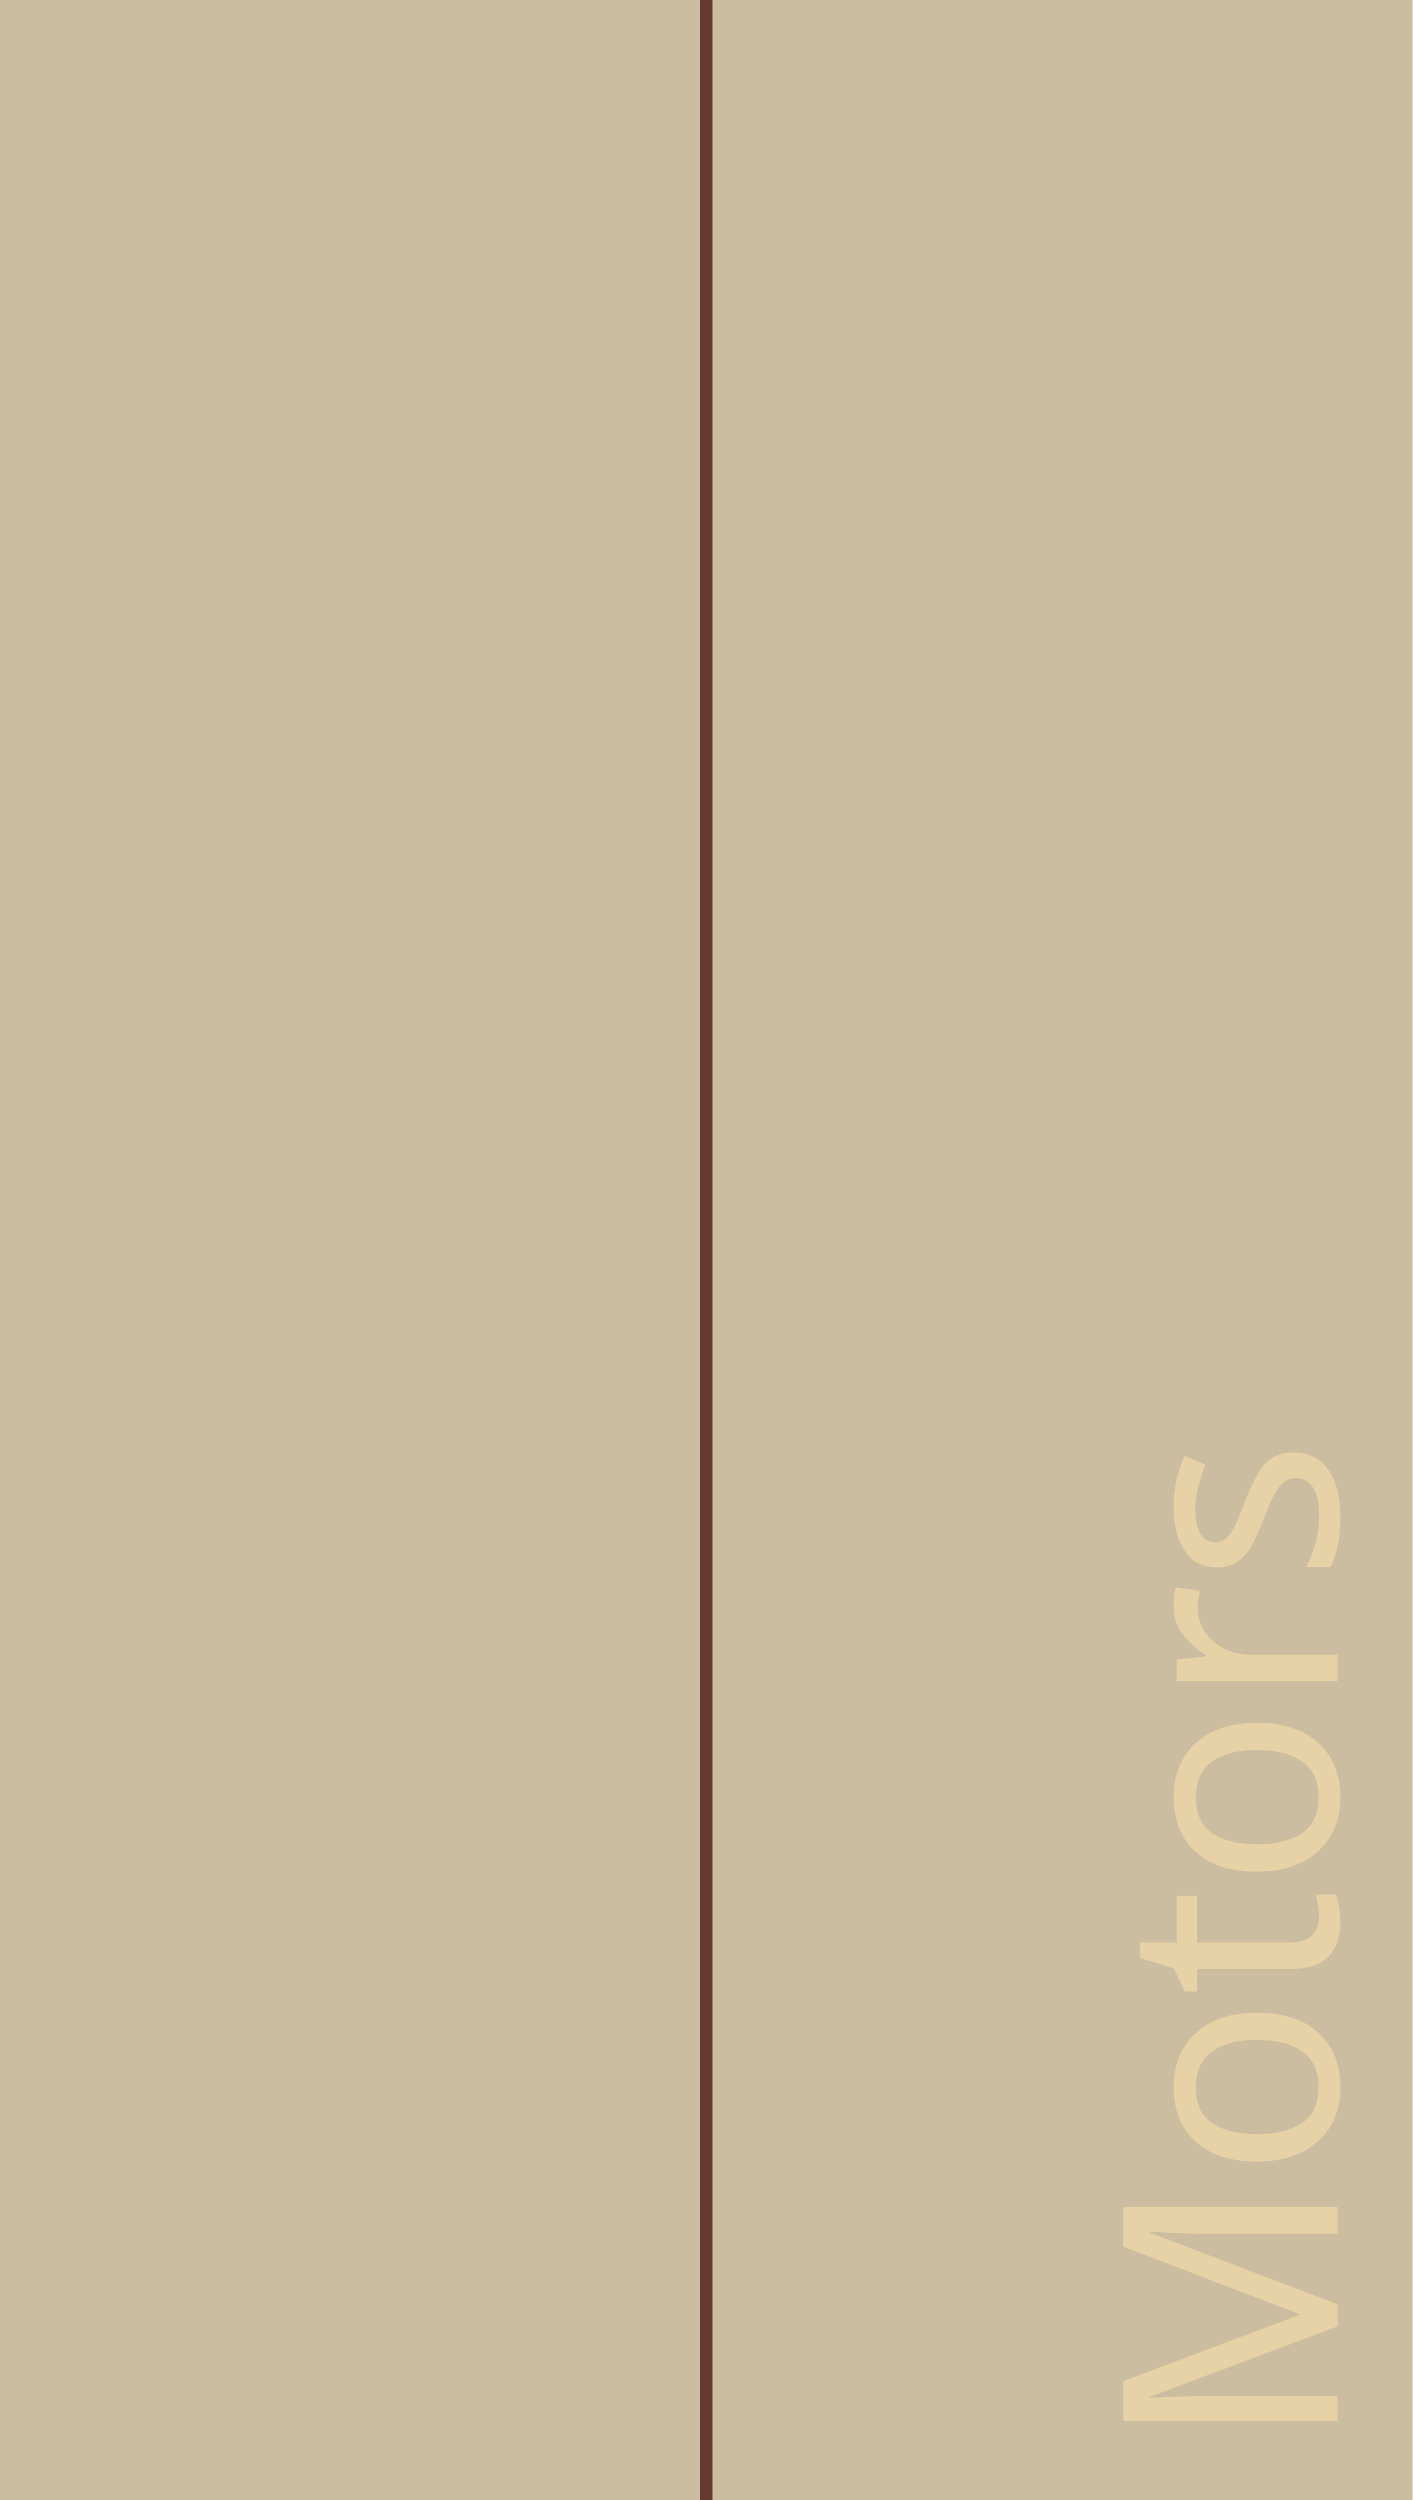
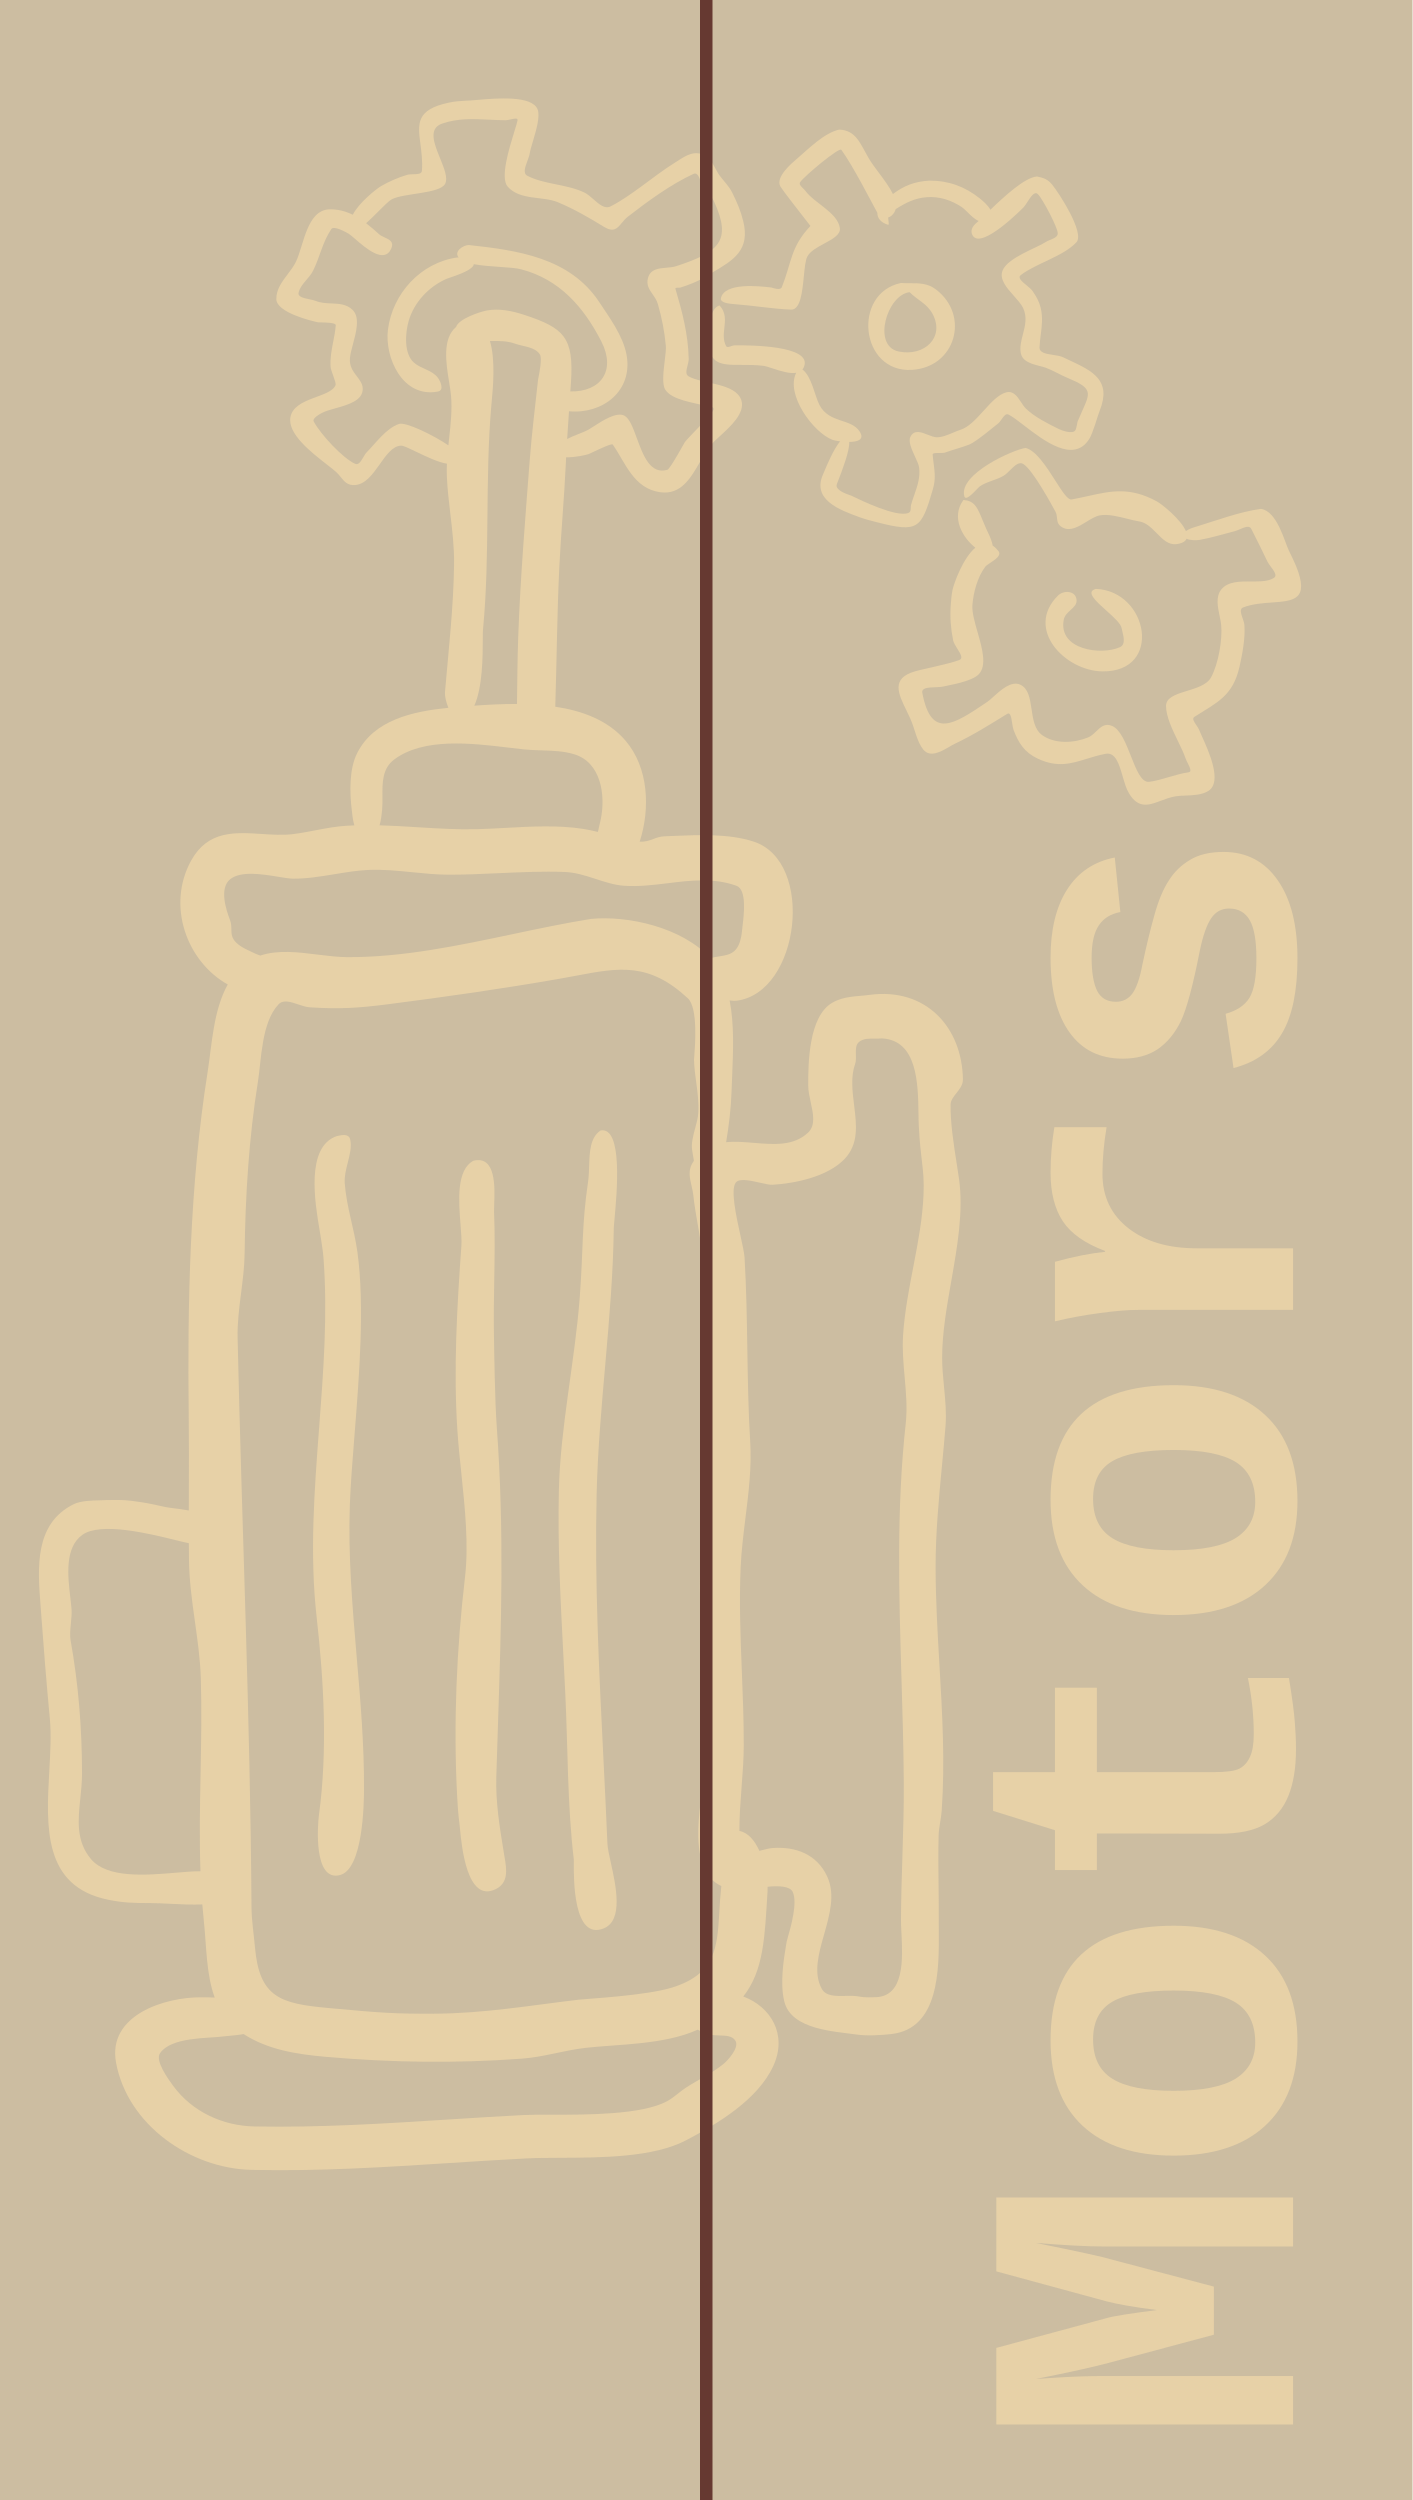
- <svg xmlns="http://www.w3.org/2000/svg" width="113" height="200" viewBox="0 0 113 200">
-   <g>
-     <rect x="0" y="0" width="113" height="200" fill="#ccbda1" />
+ <svg xmlns="http://www.w3.org/2000/svg" data-vector95-version="1.4.2" data-vector95-format="4" width="113" height="200" viewBox="0 0 113 200">
+   <g id="layer-1d551c12-0a4f-4d17-8142-758635088506" data-name="background" data-locked="false">
+     <rect x="0" y="0" width="113" height="200" fill="#ccbda1" stroke="none" stroke-width="0" />
  </g>
-   <g>
-     <text x="-196" y="107" transform="rotate(-90)" font-family="sans-serif" font-size="24" fill="#e7d1a7">Motors</text>
+   <g id="layer-5c97e4cd-60b4-4ed6-8d97-b164a05526b8" data-name="logo" data-locked="false">
+     <path d="M47.131 93.296C47.166 92.167 47.203 90.997 48.051 90.433C49.844 90.131 49.353 95.443 49.161 97.519C49.128 97.882 49.103 98.146 49.102 98.264C49.008 105.389 47.9 112.412 47.731 119.514C47.565 126.514 47.917 133.551 48.267 140.561C48.383 142.882 48.499 145.201 48.596 147.514C48.61 147.852 48.727 148.382 48.863 149.001C49.279 150.89 49.878 153.613 48.313 154.264C45.86 155.284 45.897 150.291 45.906 149.035C45.907 148.89 45.908 148.794 45.904 148.764C45.386 144.372 45.435 139.931 45.225 135.514C45.174 134.422 45.117 133.336 45.061 132.253C44.835 127.917 44.613 123.64 44.709 119.264C44.823 114.146 46 108.868 46.382 103.764C46.672 99.878 46.527 98.068 47.049 94.514C47.104 94.136 47.117 93.719 47.131 93.296Z" fill="#e7d1a7" stroke="none" stroke-width="0" opacity="1" fill-rule="nonzero" fill-opacity="1" />
+     <path d="M36.842 97.973C36.692 96.071 36.496 93.581 37.884 92.855C39.691 92.425 39.588 95.015 39.535 96.34C39.526 96.582 39.518 96.781 39.523 96.913C39.602 98.776 39.57 100.622 39.538 102.475C39.514 103.864 39.49 105.257 39.513 106.663C39.536 108.103 39.587 112.052 39.742 114.163C40.347 122.444 40.102 129.919 39.834 138.089C39.79 139.426 39.746 140.782 39.704 142.163C39.644 144.164 39.969 146.15 40.29 148.118C40.307 148.216 40.323 148.315 40.339 148.413C40.348 148.473 40.359 148.533 40.369 148.595C40.528 149.541 40.711 150.627 39.634 151.142C37.364 152.228 36.934 147.731 36.795 146.27C36.78 146.112 36.768 145.989 36.758 145.913C36.657 145.167 36.609 144.415 36.57 143.663C36.266 137.837 36.526 131.947 37.202 126.163C37.503 123.581 37.198 120.654 36.906 117.855C36.782 116.673 36.662 115.514 36.59 114.413C36.27 109.517 36.563 104.526 36.912 99.663C36.942 99.242 36.895 98.644 36.842 97.973Z" fill="#e7d1a7" stroke="none" stroke-width="0" opacity="1" fill-rule="nonzero" fill-opacity="1" />
+     <path d="M25.57 98.424C25.195 96.207 24.439 91.737 26.948 90.885C26.971 90.881 26.996 90.875 27.023 90.87C27.361 90.798 27.908 90.681 28.015 91.154C28.147 91.734 27.986 92.364 27.823 93.005C27.682 93.555 27.54 94.113 27.579 94.654C27.713 96.521 28.339 98.304 28.592 100.154C29.183 104.468 28.744 109.987 28.361 114.793C28.198 116.843 28.045 118.763 27.987 120.404C27.843 124.46 28.19 128.515 28.537 132.574C28.839 136.097 29.14 139.623 29.121 143.154C29.115 144.259 29.053 149.52 27.198 150.006C25.081 150.56 25.397 146.058 25.521 145.154C26.214 140.077 25.912 134.51 25.335 129.404C24.762 124.327 25.147 119.258 25.533 114.195C25.876 109.677 26.22 105.164 25.881 100.654C25.844 100.151 25.758 99.653 25.688 99.154C25.66 98.956 25.618 98.709 25.57 98.424Z" fill="#e7d1a7" stroke="none" stroke-width="0" opacity="1" fill-rule="nonzero" fill-opacity="1" />
+     <path d="M42.626 11.326C42.512 11.708 42.413 12.041 42.381 12.255C42.352 12.442 42.271 12.661 42.189 12.882C42.007 13.372 41.821 13.875 42.193 14.065C43.581 14.775 45.282 14.71 46.743 15.4C46.996 15.519 47.244 15.738 47.49 15.954C47.941 16.351 48.385 16.742 48.843 16.512C50.506 15.675 52.282 14.082 53.918 13.06C54.011 13.002 54.103 12.943 54.194 12.884C54.894 12.43 55.544 12.009 56.394 12.43C56.939 12.7 57.265 13.63 57.54 14.005C57.883 14.473 58.319 14.884 58.575 15.405C58.974 16.216 59.247 16.836 59.456 17.68C60.035 20.01 58.675 20.81 57.017 21.785C56.774 21.928 56.525 22.075 56.275 22.23C55.782 22.537 54.97 22.837 54.443 23.002C54.395 23.017 54.324 23.017 54.255 23.018C54.13 23.018 54.009 23.019 54.035 23.105C54.583 24.97 55.054 26.735 55.096 28.705C55.099 28.867 55.051 29.056 55.003 29.244C54.912 29.6 54.821 29.952 55.085 30.105C56.175 30.738 58.868 30.621 59.31 32.03C59.627 33.037 58.434 34.124 57.577 34.904C57.311 35.146 57.078 35.359 56.932 35.53C56.59 35.932 56.296 36.441 55.998 36.957C55.248 38.257 54.472 39.6 52.834 39.38C50.669 39.09 50.02 36.974 49.018 35.562C48.941 35.454 47.94 35.928 47.407 36.181C47.407 36.181 47.407 36.181 47.407 36.181C47.249 36.255 47.133 36.311 47.093 36.326C46.932 36.387 45.985 36.61 45.29 36.581C45.281 36.762 45.272 36.943 45.264 37.124C45.134 39.876 44.88 42.621 44.745 45.374C44.564 49.091 44.54 52.815 44.422 56.536C46.625 56.867 48.672 57.641 50.051 59.264C51.894 61.433 52.016 64.671 51.197 67.264C51.19 67.286 51.182 67.309 51.175 67.331C51.636 67.358 51.946 67.24 52.26 67.122C52.528 67.02 52.798 66.918 53.167 66.904C53.388 66.895 53.613 66.886 53.842 66.876C55.933 66.787 58.312 66.686 60.288 67.327C65.225 68.93 63.995 79.423 58.917 80.059C58.794 80.074 58.604 80.066 58.371 80.035C58.745 81.974 58.656 84.086 58.573 86.067C58.555 86.481 58.538 86.89 58.525 87.289C58.48 88.706 58.31 90.036 58.09 91.377C58.804 91.304 59.566 91.368 60.329 91.431C60.329 91.431 60.329 91.431 60.329 91.431C61.916 91.563 63.504 91.695 64.652 90.603C65.258 90.027 65.058 89.102 64.857 88.179C64.758 87.723 64.659 87.267 64.658 86.853C64.651 85.049 64.7 81.336 66.558 80.234C67.513 79.668 68.506 79.733 69.558 79.591C74.058 78.983 76.968 82.163 77.033 86.353C77.039 86.787 76.769 87.127 76.51 87.453C76.278 87.745 76.055 88.026 76.048 88.353C76.018 89.78 76.301 91.587 76.535 93.08C76.607 93.541 76.675 93.972 76.727 94.353C77.079 96.92 76.591 99.697 76.106 102.463C75.739 104.548 75.374 106.626 75.371 108.603C75.37 109.387 75.446 110.17 75.522 110.954C75.624 112.005 75.726 113.055 75.641 114.103C75.559 115.127 75.461 116.157 75.363 117.191C75.363 117.191 75.363 117.191 75.363 117.191C75.363 117.191 75.363 117.191 75.363 117.191C75.363 117.191 75.363 117.192 75.363 117.192C75.363 117.192 75.363 117.192 75.363 117.192C75.105 119.912 74.846 122.654 74.848 125.353C74.85 127.958 75.002 130.564 75.154 133.17C75.381 137.066 75.609 140.962 75.336 144.853C75.289 145.523 75.107 146.182 75.089 146.853C75.053 148.182 75.069 149.512 75.085 150.841C75.085 150.841 75.085 150.842 75.085 150.842C75.085 150.842 75.085 150.843 75.085 150.843C75.085 150.843 75.085 150.843 75.085 150.843C75.096 151.763 75.107 152.683 75.101 153.603C75.1 153.863 75.102 154.145 75.104 154.443C75.126 157.502 75.16 162.289 71.308 162.725C70.507 162.816 69.341 162.883 68.558 162.767C66.811 162.508 63.288 162.396 62.74 160.103C62.391 158.645 62.682 156.794 62.928 155.353C62.939 155.291 62.978 155.153 63.032 154.964C63.275 154.113 63.817 152.215 63.417 151.353C63.198 150.881 62.268 150.854 61.407 150.94C61.411 151.069 61.41 151.187 61.404 151.289C61.18 154.946 61.111 157.625 59.463 159.72C61.634 160.525 63.033 162.745 61.86 165.287C60.619 167.977 57.413 169.902 54.86 171.236C52.263 172.593 48.135 172.61 44.822 172.625C43.823 172.629 42.897 172.633 42.11 172.674C40.033 172.78 37.996 172.911 35.974 173.041C30.725 173.378 25.583 173.709 20.11 173.589C15.242 173.482 10.207 170.006 9.284 165.011C8.579 161.199 13.196 159.762 16.11 159.784C16.154 159.784 16.198 159.784 16.243 159.785C16.547 159.787 16.862 159.789 17.177 159.804C16.494 157.94 16.525 155.732 16.317 153.789C16.266 153.311 16.222 152.832 16.185 152.353C15.37 152.391 14.482 152.346 13.635 152.304C13.635 152.304 13.634 152.304 13.634 152.304C13.06 152.275 12.504 152.247 12.002 152.246C10.669 152.244 9.898 152.228 8.677 151.983C3.425 150.929 3.694 146.138 3.944 141.67C4.027 140.201 4.107 138.767 3.989 137.512C3.713 134.581 3.488 131.785 3.281 128.937C3.268 128.767 3.255 128.594 3.242 128.42C3.013 125.436 2.742 121.908 5.877 120.345C6.452 120.058 7.348 120.038 8.011 120.024C8.197 120.019 8.365 120.016 8.502 120.007C8.669 120.005 8.817 120.004 8.951 120.002C9.797 119.992 10.078 119.989 11.302 120.176C11.949 120.275 12.588 120.418 13.227 120.562C13.357 120.592 13.583 120.62 13.865 120.656C14.217 120.7 14.656 120.756 15.105 120.838C15.106 120.264 15.107 119.69 15.109 119.116C15.109 119.116 15.109 119.115 15.109 119.115C15.115 117.173 15.121 115.231 15.098 113.289C14.99 104.184 15.183 94.788 16.606 85.789C16.954 83.585 17.058 80.843 18.219 78.76C14.918 76.906 13.306 72.413 15.303 68.827C16.636 66.434 18.792 66.576 20.942 66.718C21.784 66.773 22.626 66.829 23.417 66.732C24.871 66.553 26.188 66.164 27.667 66.065C27.894 66.05 28.121 66.039 28.347 66.031C28.21 65.568 28.172 65.057 28.137 64.764C27.973 63.407 27.927 61.541 28.566 60.264C29.911 57.573 33.049 56.91 35.872 56.624C35.677 56.162 35.575 55.646 35.597 55.385C35.89 51.965 36.282 48.565 36.326 45.135C36.343 43.789 36.186 42.457 36.029 41.125C35.912 40.131 35.795 39.137 35.75 38.135C35.735 37.79 35.738 37.442 35.753 37.094C35.061 36.99 34.092 36.523 33.313 36.148C32.742 35.872 32.273 35.646 32.093 35.651C30.713 35.685 30.035 38.67 28.418 38.803C27.816 38.852 27.56 38.536 27.271 38.179C27.154 38.035 27.032 37.885 26.879 37.749C26.695 37.584 26.434 37.381 26.135 37.148C24.891 36.18 22.99 34.7 23.234 33.374C23.531 31.763 26.451 31.831 26.843 30.808C26.887 30.694 26.766 30.357 26.646 30.024C26.55 29.758 26.456 29.495 26.446 29.349C26.401 28.65 26.529 27.996 26.657 27.337C26.741 26.906 26.825 26.472 26.862 26.024C26.879 25.81 26.06 25.798 25.655 25.792C25.545 25.791 25.465 25.79 25.443 25.785C24.864 25.663 22.116 24.994 22.106 23.924C22.099 23.149 22.558 22.542 23.012 21.942C23.257 21.618 23.502 21.295 23.67 20.949C24.302 19.646 24.531 16.851 26.318 16.746C27.026 16.727 27.65 16.897 28.224 17.181C28.702 16.227 30.108 15.105 30.5 14.88C31.125 14.52 31.874 14.192 32.568 13.988C32.701 13.949 32.877 13.945 33.053 13.941C33.396 13.934 33.737 13.927 33.756 13.655C33.81 12.871 33.717 12.161 33.634 11.528C33.42 9.895 33.273 8.773 35.893 8.214C36.459 8.093 36.718 8.095 37.293 8.053C37.474 8.054 37.779 8.028 38.157 7.995C39.728 7.859 42.561 7.614 43.01 8.755C43.227 9.307 42.888 10.447 42.626 11.326ZM35.93 35.074C36.057 33.915 36.184 32.759 36.08 31.635C36.051 31.32 35.992 30.954 35.928 30.561C35.682 29.034 35.37 27.099 36.488 26.156C36.686 25.509 38.373 24.95 38.944 24.838C39.963 24.66 40.966 24.869 41.944 25.191C45.14 26.24 45.922 27.004 45.675 30.624C45.659 30.854 45.643 31.084 45.627 31.315C48.066 31.366 49.304 29.648 48.105 27.31C46.692 24.553 44.755 22.343 41.69 21.544C40.896 21.337 39.146 21.373 37.909 21.133C37.836 21.683 35.981 22.194 35.727 22.305C34.299 22.933 33.128 24.174 32.692 25.682C32.419 26.624 32.295 28.28 33.111 29.007C33.686 29.519 34.567 29.591 35.037 30.232C35.2 30.453 35.59 31.219 35.027 31.325C32.184 31.858 30.761 28.574 31.034 26.382C31.395 23.493 33.659 20.998 36.602 20.594C36.63 20.598 36.66 20.601 36.693 20.604C36.295 20.126 37.016 19.627 37.49 19.601C41.439 20.026 45.596 20.625 47.935 24.16C48.746 25.385 49.834 26.858 50.119 28.36C50.673 31.284 48.19 33.156 45.518 32.9C45.467 33.639 45.418 34.378 45.373 35.118C45.908 34.828 46.589 34.642 47.093 34.362C47.195 34.305 47.333 34.215 47.496 34.11C48.19 33.659 49.323 32.924 49.952 33.255C50.367 33.474 50.646 34.234 50.949 35.061C51.452 36.431 52.023 37.987 53.393 37.582C53.615 37.517 54.748 35.419 54.798 35.355C55.153 34.898 57.083 33.05 57.09 32.73C57.094 32.55 56.86 32.524 56.634 32.499C56.537 32.488 56.442 32.478 56.368 32.455C55.534 32.202 53.733 32.016 53.211 31.155C52.953 30.731 53.075 29.719 53.179 28.853C53.238 28.361 53.292 27.917 53.267 27.655C53.159 26.514 52.949 25.431 52.631 24.33C52.543 24.022 52.371 23.775 52.207 23.539C51.938 23.153 51.687 22.793 51.842 22.23C52.037 21.523 52.692 21.468 53.325 21.415C53.598 21.392 53.867 21.369 54.093 21.295C57.491 20.177 58.593 19.297 57.117 16.105C56.865 15.56 56.544 15.494 56.288 15.055C56.218 14.936 56.157 14.768 56.094 14.597C55.946 14.193 55.791 13.767 55.493 13.904C53.679 14.738 51.812 16.107 50.233 17.33C50.034 17.484 49.881 17.669 49.739 17.84C49.379 18.275 49.092 18.621 48.318 18.147C47.105 17.403 45.97 16.743 44.643 16.184C43.418 15.668 41.614 16.054 40.618 14.935C39.999 14.24 40.721 11.906 41.146 10.531C41.271 10.124 41.371 9.801 41.403 9.63C41.441 9.42 41.142 9.487 40.844 9.554C40.696 9.588 40.549 9.621 40.443 9.62C40.016 9.617 39.59 9.596 39.165 9.576C37.884 9.512 36.615 9.45 35.368 9.887C34.237 10.284 34.734 11.504 35.208 12.667C35.535 13.471 35.851 14.248 35.61 14.705C35.185 15.51 32.273 15.444 31.343 15.943C31.109 16.069 30.704 16.476 30.263 16.92C29.94 17.244 29.597 17.589 29.288 17.857C29.65 18.133 29.998 18.44 30.343 18.751C30.451 18.848 30.608 18.92 30.768 18.992C31.151 19.167 31.546 19.347 31.295 19.899C30.735 21.131 29.257 19.849 28.406 19.112C28.182 18.917 28.001 18.76 27.893 18.698C27.893 18.698 27.887 18.694 27.887 18.694C27.756 18.618 26.714 18.017 26.507 18.324C25.799 19.374 25.599 20.537 25.051 21.649C24.742 22.277 24.057 22.719 23.89 23.399C23.804 23.746 24.281 23.844 24.737 23.938C24.933 23.979 25.125 24.018 25.268 24.077C25.66 24.237 26.088 24.256 26.511 24.274C27.131 24.301 27.74 24.327 28.215 24.799C28.812 25.393 28.497 26.565 28.231 27.556C28.12 27.971 28.018 28.353 27.994 28.649C27.94 29.311 28.256 29.723 28.551 30.108C28.788 30.417 29.012 30.709 29.018 31.099C29.034 32.047 27.848 32.379 26.834 32.664C26.422 32.779 26.039 32.886 25.775 33.024C25.775 33.024 25.775 33.024 25.775 33.024C25.606 33.112 24.957 33.451 25.102 33.724C25.655 34.766 27.461 36.692 28.418 37.107C28.686 37.223 28.872 36.907 29.058 36.591C29.15 36.434 29.242 36.277 29.345 36.174C30.063 35.447 30.901 34.261 31.918 33.916C32.459 33.733 34.677 34.814 35.87 35.627C35.889 35.443 35.909 35.259 35.93 35.074ZM43.068 30.256C43.145 29.868 43.386 28.664 43.194 28.36C42.807 27.744 41.879 27.735 41.194 27.49C40.57 27.266 39.918 27.274 39.275 27.282C39.249 27.282 39.222 27.283 39.195 27.283C39.65 28.795 39.437 31.044 39.337 32.108C39.327 32.212 39.318 32.305 39.311 32.385C38.785 38.391 39.216 44.412 38.638 50.385C38.625 50.527 38.624 50.799 38.623 51.158C38.619 52.483 38.612 54.988 37.943 56.454C39.009 56.377 40.173 56.312 41.358 56.319C41.384 54.504 41.394 52.688 41.46 50.874C41.628 46.234 42.021 41.502 42.373 36.874C42.538 34.702 42.811 32.539 43.045 30.374C43.046 30.361 43.055 30.32 43.068 30.256ZM38.167 66.335C38.907 66.316 39.667 66.274 40.437 66.232C42.512 66.117 44.657 65.999 46.667 66.314C47.059 66.375 47.447 66.46 47.833 66.555C47.883 66.304 47.939 66.071 47.986 65.875C48.02 65.733 48.05 65.61 48.069 65.514C48.448 63.622 48.095 60.997 45.939 60.341C45.089 60.082 44.204 60.056 43.32 60.029C42.858 60.015 42.396 60.001 41.939 59.954C41.547 59.914 41.128 59.863 40.688 59.81C37.738 59.455 33.889 58.991 31.53 60.764C30.577 61.481 30.587 62.619 30.596 63.714C30.599 64.074 30.602 64.43 30.571 64.764C30.571 64.764 30.567 64.807 30.567 64.807C30.539 65.106 30.495 65.586 30.365 66.025C31.385 66.052 32.399 66.115 33.413 66.179C33.413 66.179 33.413 66.179 33.413 66.179C34.992 66.278 36.569 66.376 38.167 66.335ZM18.917 75.428C19.333 75.825 19.899 76.033 20.417 76.287C20.515 76.335 20.657 76.387 20.828 76.444C22.228 75.973 23.85 76.174 25.422 76.369C26.234 76.469 27.033 76.568 27.782 76.572C32.181 76.594 36.639 75.654 41.036 74.727C43.136 74.284 45.223 73.844 47.282 73.513C50.204 73.227 54.569 74.174 56.82 76.653C57.067 76.585 57.309 76.547 57.54 76.511C58.471 76.364 59.216 76.247 59.376 74.327C59.382 74.258 59.394 74.157 59.409 74.033C59.514 73.168 59.757 71.165 58.917 70.862C57.095 70.207 55.264 70.431 53.428 70.657C52.259 70.8 51.088 70.943 49.917 70.86C48.347 70.749 46.821 69.815 45.167 69.757C43.405 69.695 41.645 69.775 39.884 69.855C38.562 69.915 37.24 69.976 35.917 69.976C34.965 69.976 33.988 69.878 33.008 69.78C31.805 69.659 30.595 69.538 29.417 69.597C28.572 69.639 27.673 69.786 26.768 69.935C26.768 69.935 26.768 69.935 26.768 69.935C25.627 70.122 24.476 70.311 23.417 70.292C23.133 70.286 22.725 70.219 22.258 70.142C20.994 69.935 19.292 69.655 18.429 70.327C17.513 71.041 18.089 72.789 18.392 73.577C18.501 73.862 18.506 74.112 18.51 74.35C18.516 74.717 18.522 75.052 18.917 75.428ZM20.119 152.539C20.125 153.627 20.302 154.706 20.398 155.789C20.752 159.799 22.426 160.294 26.282 160.642C26.489 160.661 26.689 160.679 26.882 160.697C26.882 160.697 26.883 160.697 26.883 160.697C26.883 160.697 26.883 160.697 26.883 160.697C30.243 161.002 31.514 161.117 34.782 161.096C38.767 161.069 42.377 160.44 46.282 159.977C46.983 159.894 51.682 159.657 53.782 159C57.258 157.912 57.382 155.787 57.547 152.948C57.582 152.343 57.619 151.706 57.691 151.039C57.696 150.988 57.701 150.936 57.705 150.882C57.017 150.56 56.477 149.988 56.194 149.103C55.635 147.356 55.894 145.342 56.139 143.439C56.22 142.811 56.299 142.194 56.347 141.603C56.583 138.682 56.405 135.703 56.226 132.718C56.074 130.172 55.922 127.623 56.026 125.103C56.065 124.154 56.264 123.065 56.47 121.943C56.826 119.996 57.2 117.948 56.789 116.353C56.025 113.388 56.126 109.974 56.225 106.625C56.225 106.625 56.225 106.624 56.225 106.624C56.283 104.642 56.341 102.683 56.219 100.853C56.1 99.089 55.647 97.362 55.464 95.603C55.441 95.374 55.385 95.135 55.328 94.892C55.188 94.289 55.043 93.663 55.363 93.103C55.411 93.019 55.46 92.939 55.511 92.862C55.457 92.57 55.42 92.322 55.397 92.169C55.388 92.112 55.382 92.068 55.377 92.039C55.283 91.481 55.449 90.867 55.613 90.261C55.727 89.843 55.839 89.428 55.864 89.039C55.917 88.205 55.806 87.384 55.696 86.574C55.615 85.973 55.535 85.379 55.523 84.789C55.522 84.763 55.529 84.68 55.539 84.552C55.539 84.552 55.539 84.551 55.539 84.551C55.609 83.661 55.847 80.625 55.032 79.867C51.904 76.959 49.516 77.41 46.088 78.057C45.669 78.136 45.235 78.218 44.782 78.297C40.201 79.098 35.639 79.749 31.032 80.341C28.684 80.643 27.143 80.741 24.782 80.585C24.492 80.566 24.172 80.459 23.854 80.352C23.253 80.15 22.657 79.951 22.282 80.348C20.911 81.799 20.913 84.788 20.633 86.539C19.911 91.046 19.622 95.731 19.569 100.289C19.557 101.315 19.424 102.361 19.29 103.413C19.136 104.622 18.981 105.838 19.008 107.039C19.351 122.252 20.024 137.473 20.119 152.539ZM73.505 90.103C73.488 89.798 73.483 89.445 73.478 89.062C73.444 86.7 73.395 83.219 70.558 83.073C70.376 83.091 70.184 83.089 69.99 83.087C69.99 83.087 69.99 83.087 69.99 83.087C69.528 83.082 69.06 83.077 68.723 83.353C68.45 83.577 68.461 83.971 68.472 84.367C68.479 84.628 68.487 84.89 68.412 85.103C68.046 86.149 68.189 87.294 68.329 88.424C68.523 89.984 68.714 91.517 67.558 92.725C66.208 94.135 63.631 94.669 61.808 94.782C61.584 94.796 61.212 94.711 60.804 94.618C60.039 94.444 59.148 94.241 58.864 94.603C58.43 95.157 58.886 97.248 59.239 98.865C59.403 99.612 59.544 100.257 59.564 100.603C59.856 105.464 59.718 110.567 60.017 115.353C60.142 117.367 59.89 119.399 59.638 121.422C59.475 122.738 59.312 124.051 59.253 125.353C59.127 128.179 59.238 130.971 59.349 133.757C59.427 135.706 59.504 137.652 59.5 139.603C59.498 140.739 59.412 141.86 59.326 142.979C59.237 144.142 59.148 145.302 59.153 146.475C59.865 146.61 60.389 147.265 60.751 148.069C60.794 148.058 60.836 148.047 60.878 148.036C61.217 147.948 61.549 147.862 61.808 147.843C63.664 147.707 65.345 148.345 66.168 150.103C66.839 151.537 66.379 153.16 65.93 154.743C65.486 156.309 65.053 157.837 65.74 159.103C66.066 159.705 66.845 159.689 67.63 159.672C68.043 159.664 68.457 159.655 68.808 159.737C69.117 159.808 69.824 159.783 70.02 159.777C70.037 159.776 70.049 159.776 70.058 159.775C72.372 159.708 72.219 156.682 72.115 154.636C72.096 154.247 72.078 153.894 72.079 153.603C72.086 151.903 72.139 150.216 72.192 148.533C72.254 146.555 72.316 144.584 72.303 142.603C72.285 139.817 72.201 137.037 72.118 134.26C71.914 127.467 71.711 120.688 72.461 113.853C72.593 112.649 72.482 111.407 72.371 110.159C72.273 109.053 72.175 107.944 72.244 106.853C72.487 103.033 73.722 99.344 73.881 95.603C73.932 94.409 73.856 93.767 73.751 92.884C73.671 92.212 73.574 91.402 73.505 90.103ZM5.673 129.847C5.625 130.336 5.578 130.832 5.645 131.212C6.282 134.764 6.558 138.285 6.562 141.887C6.562 142.555 6.493 143.218 6.426 143.87C6.244 145.619 6.071 147.283 7.277 148.725C8.581 150.285 11.707 150.018 14.093 149.815C14.093 149.815 14.093 149.815 14.093 149.815C14.093 149.815 14.093 149.815 14.093 149.815C14.093 149.815 14.094 149.815 14.094 149.815C14.094 149.815 14.094 149.815 14.094 149.815C14.835 149.752 15.505 149.695 16.027 149.701C16.027 149.701 16.037 149.701 16.037 149.701C15.945 147.088 15.995 144.47 16.046 141.845C16.094 139.333 16.143 136.815 16.067 134.289C15.971 131.115 15.154 127.998 15.119 124.789C15.114 124.345 15.11 123.901 15.108 123.457C14.858 123.409 14.492 123.318 14.047 123.209C11.932 122.688 8.047 121.731 6.577 122.795C5.158 123.821 5.427 126.114 5.626 127.811C5.667 128.158 5.705 128.48 5.725 128.762C5.747 129.076 5.71 129.459 5.673 129.847ZM54.86 167.023C55.849 166.375 56.941 165.876 57.86 165.132C58.228 164.835 59.165 163.811 58.835 163.261C58.6 162.869 58.084 162.852 57.57 162.836C57.322 162.828 57.075 162.82 56.86 162.77C56.442 162.672 56.095 162.536 55.816 162.372C55.804 162.377 55.793 162.383 55.782 162.388C53.117 163.598 49.326 163.535 46.782 163.836C45.099 164.035 43.474 164.563 41.782 164.689C36.496 165.082 31.313 165.009 26.032 164.543C23.752 164.342 21.433 163.985 19.487 162.724C19.144 162.794 18.76 162.828 18.412 162.859C18.211 162.876 18.022 162.893 17.86 162.915C16.626 163.082 13.699 162.941 12.799 164.261C12.385 164.868 13.488 166.369 13.847 166.858C13.847 166.858 13.86 166.876 13.86 166.876C15.376 168.941 17.823 170.071 20.36 170.117C25.635 170.213 30.706 169.89 35.845 169.562C37.835 169.435 39.835 169.308 41.86 169.204C42.391 169.177 43.141 169.177 44.014 169.178C46.976 169.182 51.351 169.186 53.36 168.101C53.902 167.808 54.345 167.36 54.86 167.023Z" fill="#e7d1a7" stroke="none" stroke-width="0" opacity="1" fill-rule="nonzero" fill-opacity="1" />
+     <path d="M72.945 29.59C68.806 29.83 68.161 23.468 72.07 22.639C72.319 22.657 72.563 22.657 72.803 22.656C73.528 22.656 74.216 22.655 74.87 23.152C77.618 25.237 76.454 29.387 72.945 29.59ZM74.595 25.094C74.147 24.274 73.395 24.011 72.77 23.373C70.951 23.588 69.751 27.678 71.895 28.121C73.947 28.546 75.628 26.984 74.595 25.094Z" fill="#e7d1a7" stroke="none" stroke-width="0" opacity="1" fill-rule="nonzero" fill-opacity="1" />
+     <path d="M69.491 12.65C69.701 13.01 70 13.411 70.31 13.826C70.728 14.385 71.166 14.971 71.433 15.522C72.286 14.878 73.149 14.513 74.362 14.452C75.885 14.443 77.191 14.923 78.387 15.877C78.611 16.056 79.034 16.412 79.234 16.78C80.366 15.691 81.985 14.197 82.959 14.119C83.508 14.231 83.816 14.338 84.184 14.786C84.702 15.417 86.808 18.641 86.109 19.386C85.039 20.526 82.883 21.066 81.663 22.005C81.388 22.217 81.746 22.512 82.112 22.814C82.307 22.974 82.504 23.137 82.609 23.289C82.911 23.731 83.135 24.12 83.256 24.63C83.436 25.387 83.35 26.063 83.262 26.763C83.22 27.093 83.178 27.428 83.162 27.78C83.142 28.225 83.685 28.307 84.238 28.39C84.538 28.436 84.841 28.481 85.059 28.586C85.222 28.664 85.385 28.741 85.545 28.816C87.398 29.683 88.951 30.409 87.976 32.855C87.785 33.334 87.451 34.627 87.131 35.13C85.887 37.087 83.518 35.264 81.898 34.017C81.407 33.639 80.984 33.314 80.684 33.164C80.469 33.057 80.305 33.291 80.135 33.535C80.032 33.681 79.928 33.83 79.809 33.911C79.709 33.978 78.082 35.358 77.534 35.568C76.902 35.808 76.244 35.973 75.609 36.203C75.514 36.238 75.334 36.238 75.152 36.238C74.879 36.238 74.603 36.238 74.612 36.355C74.633 36.636 74.666 36.888 74.697 37.127C74.784 37.798 74.857 38.362 74.625 39.155C73.709 42.299 73.459 42.628 70.184 41.786C69.713 41.666 69.24 41.55 68.784 41.383C68.784 41.383 68.735 41.365 68.735 41.365C67.162 40.79 64.925 39.972 65.852 37.93C65.863 37.906 65.884 37.855 65.914 37.784C66.109 37.313 66.679 35.942 67.206 35.309C66.924 35.273 66.692 35.222 66.596 35.185C65.058 34.599 62.824 31.557 63.697 29.823C63.161 29.917 62.42 29.673 61.824 29.478C61.514 29.376 61.243 29.287 61.061 29.265C60.431 29.189 59.84 29.191 59.308 29.192C57.577 29.195 56.478 29.197 56.717 26.541C56.77 25.955 56.815 24.666 57.561 24.433C58.086 24.998 58.017 25.613 57.948 26.228C57.893 26.72 57.838 27.213 58.086 27.681C58.155 27.81 58.319 27.754 58.489 27.695C58.592 27.659 58.698 27.623 58.786 27.626C58.803 27.627 58.849 27.627 58.918 27.627C58.918 27.627 58.918 27.627 58.918 27.627C58.918 27.627 58.918 27.627 58.918 27.627C59.841 27.624 65.017 27.609 64.32 29.341C64.287 29.424 64.244 29.496 64.194 29.556C64.942 30.11 65.195 31.728 65.566 32.416C66.359 33.887 68.066 33.45 68.769 34.516C69.198 35.166 68.616 35.349 67.94 35.356C67.975 36.07 67.376 37.619 67.083 38.377C66.993 38.611 66.931 38.77 66.927 38.805C66.871 39.234 67.734 39.526 68.007 39.618C68.047 39.631 68.074 39.641 68.084 39.645C68.979 40.079 71.664 41.368 72.634 41.051C72.852 40.979 72.856 40.815 72.86 40.635C72.862 40.551 72.864 40.464 72.887 40.38C72.965 40.103 73.058 39.838 73.148 39.577C73.395 38.87 73.63 38.196 73.531 37.405C73.504 37.186 73.36 36.874 73.205 36.538C72.943 35.969 72.649 35.331 72.83 34.955C73.123 34.346 73.691 34.57 74.225 34.78C74.469 34.877 74.707 34.97 74.909 34.98C75.328 35 75.794 34.804 76.234 34.618C76.442 34.53 76.644 34.445 76.834 34.385C78.17 33.967 79.253 31.703 80.509 31.386C81.074 31.244 81.393 31.729 81.69 32.181C81.813 32.369 81.933 32.551 82.065 32.68C82.761 33.36 83.843 33.897 84.709 34.324C84.951 34.444 85.803 34.751 86.023 34.43C86.122 34.286 86.194 33.757 86.205 33.73C86.343 33.394 86.475 33.101 86.591 32.843C87.245 31.394 87.398 31.054 85.409 30.234C84.813 29.989 84.263 29.638 83.659 29.418C83.065 29.201 81.866 29.117 81.677 28.305C81.56 27.801 81.694 27.284 81.831 26.754C82.009 26.068 82.193 25.361 81.843 24.63C81.701 24.332 81.418 24.015 81.122 23.683C80.551 23.044 79.935 22.353 80.2 21.655C80.593 20.62 82.928 19.846 83.659 19.362C83.986 19.145 84.603 19.073 84.621 18.68C84.641 18.236 83.397 15.882 83.029 15.53C82.763 15.275 82.473 15.724 82.203 16.141C82.094 16.308 81.989 16.47 81.89 16.58C81.876 16.596 78.55 19.998 77.822 18.855C77.573 18.465 77.812 18.074 78.144 17.805C78.187 17.77 78.237 17.728 78.292 17.678C77.98 17.545 77.683 17.253 77.414 16.988C77.238 16.815 77.073 16.653 76.924 16.555C76.1 16.015 75.178 15.708 74.187 15.772C73.183 15.837 72.437 16.232 71.654 16.73C71.605 16.917 71.502 17.09 71.332 17.245C71.251 17.319 71.157 17.369 71.058 17.395C71.057 17.501 71.071 17.612 71.084 17.708C71.105 17.878 71.121 18.004 71.037 17.979C70.472 17.812 70.174 17.441 70.19 17.025C70.19 17.025 70.19 17.025 70.19 17.025C69.725 16.183 68.232 13.247 67.307 11.983C67.138 11.752 64.334 14.092 64.011 14.575C63.904 14.736 64.082 14.91 64.252 15.077C64.322 15.145 64.39 15.211 64.436 15.275C65.161 16.262 67.016 17.009 67.189 18.25C67.262 18.768 66.618 19.117 65.941 19.483C65.385 19.784 64.807 20.096 64.585 20.525C64.435 20.814 64.374 21.43 64.307 22.106C64.183 23.351 64.04 24.796 63.282 24.769C61.876 24.718 60.193 24.436 58.732 24.329C58.346 24.301 57.587 24.227 57.673 23.85C57.964 22.584 60.726 22.891 61.598 22.988C61.639 22.992 61.675 22.996 61.707 23C61.709 23 61.719 23.003 61.734 23.008C61.867 23.054 62.438 23.249 62.547 22.975C63.359 20.933 63.221 19.801 64.835 18.075C64.835 18.074 64.726 17.934 64.554 17.714C64.554 17.714 64.553 17.712 64.553 17.712C64.553 17.712 64.551 17.71 64.551 17.71C63.953 16.942 62.601 15.21 62.435 14.925C62.001 14.182 63.348 13.045 63.75 12.706C63.772 12.687 63.791 12.671 63.807 12.657C64.684 11.907 65.918 10.646 67.132 10.368C68.479 10.418 68.8 11.464 69.491 12.65Z" fill="#e7d1a7" stroke="none" stroke-width="0" opacity="1" fill-rule="nonzero" fill-opacity="1" />
+     <path d="M88.505 48.844C87.655 48.081 86.819 47.331 87.676 47.111C91.873 47.285 93.054 53.763 88.201 53.711C85.206 53.679 81.96 50.317 84.637 47.647C85.082 47.203 86.054 47.226 86.126 47.997C86.158 48.338 85.911 48.562 85.65 48.799C85.414 49.014 85.165 49.24 85.101 49.572C84.632 51.99 88.101 52.452 89.601 51.771C90.048 51.568 89.897 50.957 89.794 50.54C89.768 50.436 89.745 50.343 89.736 50.272C89.685 49.903 89.091 49.37 88.505 48.844Z" fill="#e7d1a7" stroke="none" stroke-width="0" opacity="1" fill-rule="nonzero" fill-opacity="1" />
+     <path d="M84.422 38.446C84.964 39.297 85.42 40.01 85.72 39.957C86.196 39.872 86.642 39.773 87.069 39.679C88.898 39.273 90.388 38.942 92.545 40.11C92.955 40.332 94.479 41.561 94.872 42.489C95.105 42.308 95.5 42.191 95.722 42.125C95.749 42.116 95.775 42.109 95.796 42.102C97.41 41.606 99.175 40.945 100.871 40.71C102.175 40.895 102.751 43.31 103.109 44.047C103.306 44.453 103.51 44.855 103.68 45.272C104.784 47.982 103.489 48.074 101.772 48.198C101.021 48.251 100.19 48.311 99.444 48.597C99.152 48.71 99.281 49.089 99.411 49.468C99.475 49.655 99.539 49.843 99.552 49.997C99.635 51.01 99.384 52.358 99.165 53.322C98.631 55.672 97.413 56.169 95.554 57.347C95.343 57.481 95.528 57.751 95.712 58.019C95.802 58.151 95.892 58.283 95.934 58.397C95.978 58.515 96.06 58.695 96.161 58.919C96.703 60.116 97.808 62.553 96.671 63.273C96.161 63.596 95.467 63.622 94.843 63.645C94.554 63.655 94.279 63.666 94.046 63.705C93.634 63.774 93.245 63.919 92.877 64.056C91.91 64.418 91.082 64.727 90.322 63.472C90.106 63.118 89.96 62.615 89.814 62.113C89.529 61.131 89.244 60.153 88.446 60.304C87.899 60.409 87.407 60.56 86.937 60.706C85.685 61.092 84.59 61.43 83.021 60.691C81.961 60.192 81.486 59.454 81.086 58.397C81.034 58.258 81.002 58.049 80.97 57.838C80.904 57.397 80.837 56.95 80.571 57.113C79.182 57.968 77.865 58.802 76.371 59.508C76.246 59.567 76.101 59.652 75.943 59.744C75.288 60.126 74.415 60.634 73.869 59.972C73.355 59.35 73.181 58.291 72.84 57.522C72.738 57.294 72.627 57.066 72.518 56.842C71.855 55.483 71.258 54.259 73.221 53.702C73.798 53.539 74.39 53.436 74.971 53.287C75.567 53.134 76.175 53.016 76.75 52.797C77.073 52.675 76.838 52.3 76.591 51.904C76.443 51.668 76.291 51.424 76.249 51.222C76.063 50.309 75.989 49.353 76.059 48.422C76.091 48.013 76.117 47.6 76.202 47.197C76.319 46.639 77.052 44.632 78.027 43.815C77.032 43.036 76.039 41.404 77.075 39.998C77.909 40.054 78.137 40.534 78.443 41.221C78.65 41.686 78.822 42.166 79.047 42.621C79.26 43.055 79.374 43.392 79.412 43.646C79.564 43.745 79.717 43.888 79.871 44.08C80.143 44.42 79.631 44.759 79.223 45.029C79.044 45.147 78.886 45.252 78.821 45.338C78.2 46.163 77.863 47.404 77.792 48.422C77.753 48.992 77.974 49.765 78.204 50.567C78.577 51.872 78.971 53.25 78.296 53.944C77.713 54.544 75.873 54.817 75.496 54.914C75.314 54.961 75.065 54.97 74.813 54.98C74.268 55.001 73.709 55.022 73.784 55.422C74.488 59.181 76.301 57.959 78.924 56.189C78.924 56.189 78.996 56.14 78.996 56.14C79.125 56.054 79.287 55.907 79.472 55.739C80.069 55.2 80.905 54.444 81.621 54.774C82.913 55.369 82.134 57.927 83.371 58.809C84.412 59.551 85.929 59.444 87.046 58.996C87.292 58.898 87.494 58.702 87.694 58.51C88.052 58.165 88.402 57.828 88.971 58.076C89.638 58.367 90.071 59.465 90.478 60.5C90.912 61.6 91.317 62.629 91.946 62.545C92.973 62.407 94.026 61.934 95.096 61.782C95.368 61.744 95.179 61.369 95.008 61.028C94.943 60.898 94.88 60.772 94.846 60.672C94.708 60.262 94.478 59.789 94.237 59.292C93.781 58.351 93.283 57.324 93.283 56.472C93.284 55.182 96.201 55.433 96.88 54.197C97.476 53.113 97.806 51.148 97.694 49.997C97.673 49.78 97.622 49.537 97.569 49.283C97.414 48.543 97.239 47.708 97.721 47.137C98.252 46.509 99.188 46.513 100.089 46.517C100.79 46.52 101.47 46.523 101.921 46.228C102.195 46.049 101.929 45.69 101.674 45.346C101.563 45.197 101.455 45.05 101.393 44.922C100.969 44.043 100.544 43.164 100.095 42.297C99.948 42.013 99.554 42.182 99.182 42.342C99.036 42.404 98.894 42.465 98.771 42.497C97.839 42.734 96.918 43.023 95.971 43.191C95.738 43.233 95.227 43.24 94.924 43.1C94.832 43.314 94.586 43.469 94.12 43.53C93.479 43.614 93.014 43.141 92.536 42.655C92.122 42.234 91.699 41.804 91.145 41.716C90.857 41.671 90.531 41.589 90.191 41.503C89.451 41.317 88.64 41.113 87.995 41.228C87.657 41.288 87.293 41.511 86.919 41.74C86.291 42.125 85.633 42.528 85.02 42.208C84.616 41.996 84.59 41.731 84.562 41.445C84.545 41.275 84.528 41.098 84.43 40.921C84.204 40.509 82.653 37.62 81.87 37.123C81.524 36.903 81.167 37.257 80.812 37.608C80.639 37.78 80.466 37.952 80.295 38.056C79.717 38.407 78.884 38.54 78.37 38.922C78.325 38.955 78.242 39.042 78.14 39.149C77.801 39.503 77.247 40.082 77.145 39.698C76.669 37.922 81.063 35.973 82.045 35.835C82.882 36.035 83.724 37.353 84.422 38.446Z" fill="#e7d1a7" stroke="none" stroke-width="0" opacity="1" fill-rule="nonzero" fill-opacity="1" />
+     <text transform="translate(-57.197 -98.5681)  scale(1.501321 1.501321) matrix(6.123233995736766e-17 -1 1 6.123233995736766e-17 0 0)" x="-196" y="107" fill="#e7d1a7" stroke="none" stroke-width="1" font-family="Courier New, monospace" font-size="24" font-weight="bold">Motors</text>
  </g>
-   <g>
-     <line x1="56.5" y1="0" x2="56.5" y2="200" stroke="#663931" stroke-width="1" />
+   <g id="layer-758a339e-9b9b-4b28-adbb-45e57857429a" data-name="guide" data-locked="false">
+     <line x1="56.5" y1="0" x2="56.5" y2="200" fill="#000000" stroke="#663931" stroke-width="1" />
  </g>
</svg>
